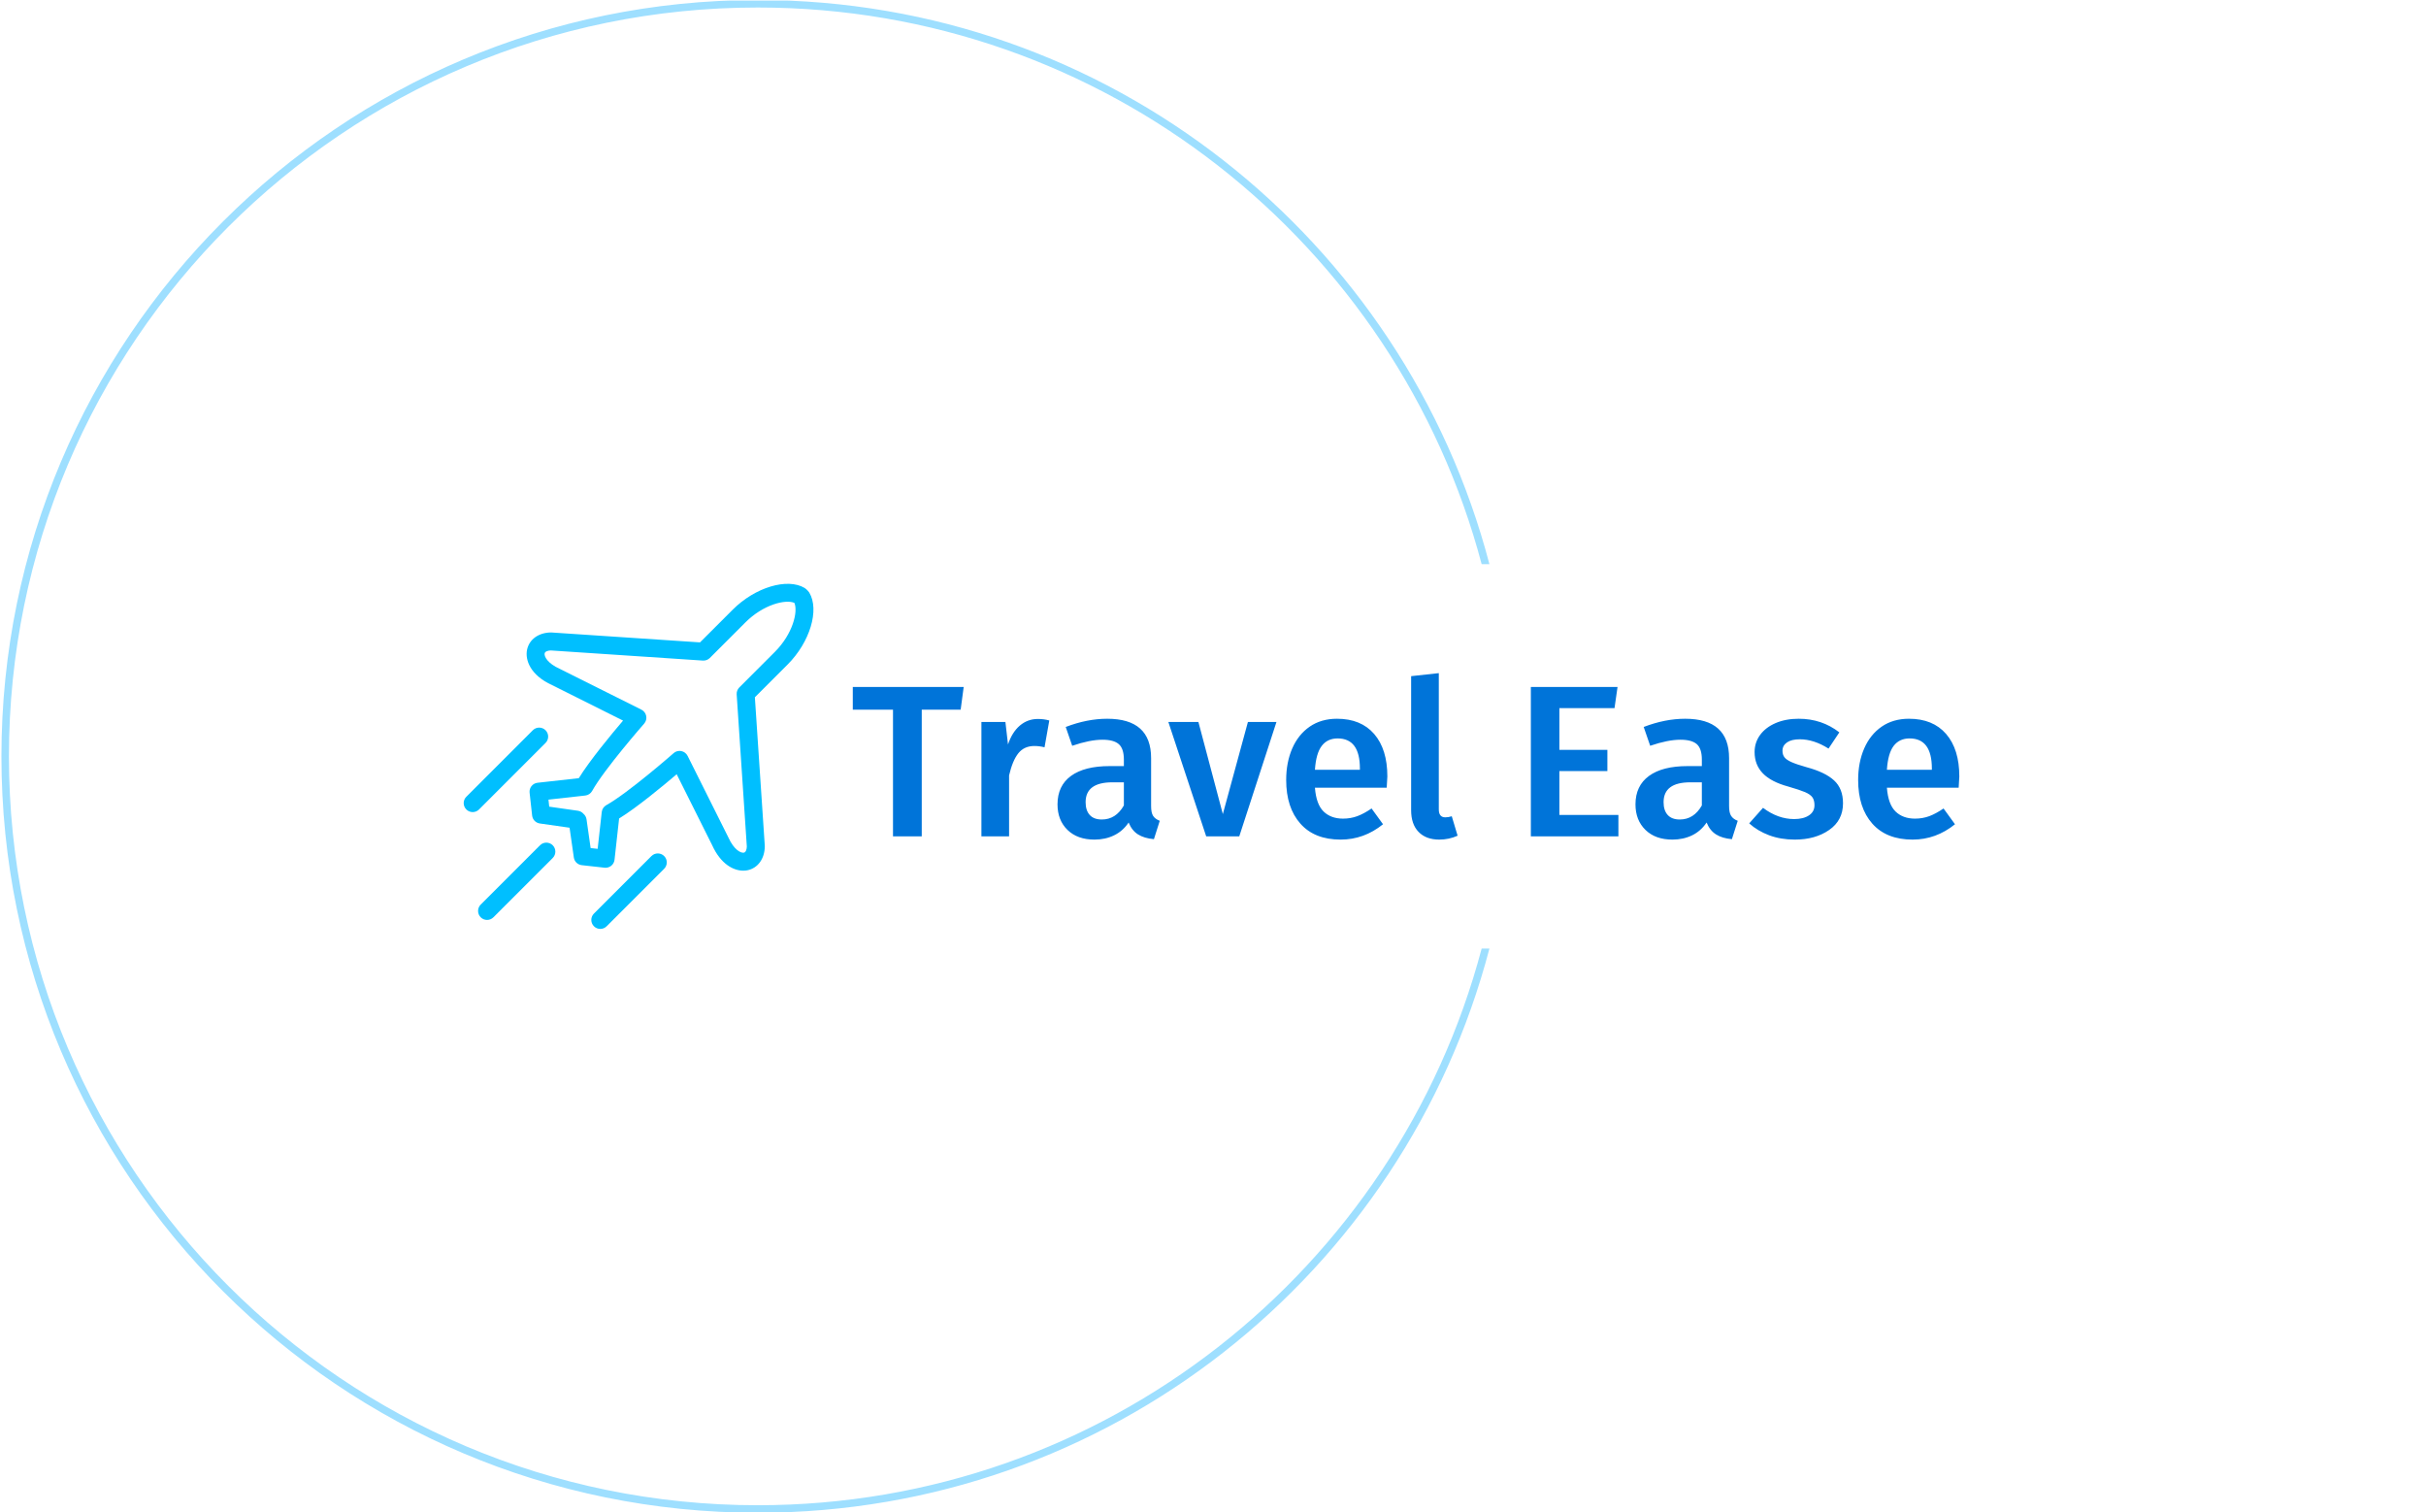
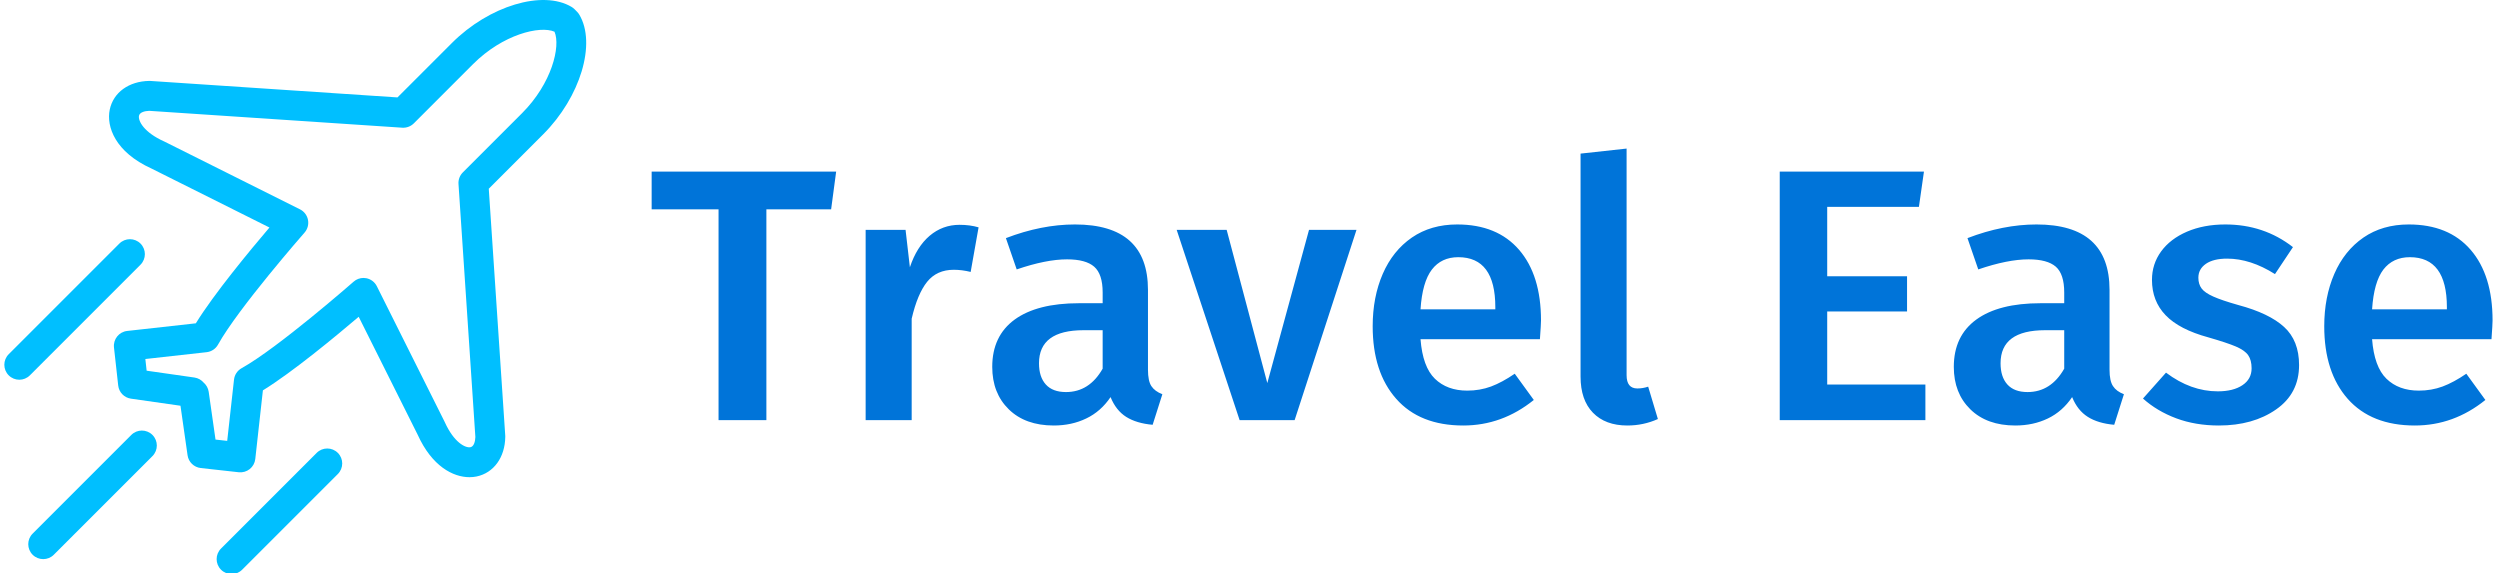
- <svg xmlns="http://www.w3.org/2000/svg" version="1.1" width="1000" height="623" viewBox="0 0 1000 623">
-   <g transform="matrix(1,0,0,1,-0.6060606,0.2522267)">
-     <svg viewBox="0 0 396 247" data-background-color="#ffffff" preserveAspectRatio="xMidYMid meet" height="623" width="1000">
-       <g id="tight-bounds" transform="matrix(1,0,0,1,0.24,-0.1)">
-         <svg viewBox="0 0 395.52 247.2" height="247.2" width="395.52">
+ <svg xmlns="http://www.w3.org/2000/svg" version="1.1" width="1000" height="229" viewBox="0 0 1000 229">
+   <g transform="matrix(1,0,0,1,-0.6060606,0.3158223)">
+     <svg viewBox="0 0 396 91" data-background-color="#ffffff" preserveAspectRatio="xMidYMid meet" height="229" width="1000">
+       <g id="tight-bounds" transform="matrix(1,0,0,1,0.24,-0.1255015)">
+         <svg viewBox="0 0 395.52 91.251" height="91.251" width="395.52">
          <g>
-             <svg />
-           </g>
-           <g>
-             <svg viewBox="0 0 395.52 247.2" height="247.2" width="395.52">
-               <g transform="matrix(1,0,0,1,75.54432,95.40344)">
-                 <svg viewBox="0 0 244.431 56.393" height="56.393" width="244.431">
+             <svg viewBox="0 0 395.52 91.251" height="91.251" width="395.52">
+               <g>
+                 <svg viewBox="0 0 395.52 91.251" height="91.251" width="395.52">
                  <g>
-                     <svg viewBox="0 0 244.431 56.393" height="56.393" width="244.431">
-                       <g>
-                         <svg viewBox="0 0 330.364 76.219" height="56.393" width="244.431">
-                           <g transform="matrix(1,0,0,1,85.93257,19.72569)">
-                             <svg viewBox="0 0 244.431 36.767" height="36.767" width="244.431">
-                               <g id="textblocktransform">
-                                 <svg viewBox="0 0 244.431 36.767" height="36.767" width="244.431" id="textblock">
-                                   <g>
-                                     <svg viewBox="0 0 244.431 36.767" height="36.767" width="244.431">
-                                       <g transform="matrix(1,0,0,1,0,0)">
-                                         <svg width="244.431" viewBox="0.6 -37.75 255.93 38.5" height="36.767" data-palette-color="#0074d9">
-                                           <path d="M0.6-34.55L26.25-34.55 25.55-29.3 16.55-29.3 16.55 0 9.9 0 9.9-29.3 0.6-29.3 0.6-34.55ZM43.4-27.15Q44.85-27.15 46.05-26.8L46.05-26.8 44.95-20.6Q43.75-20.9 42.6-20.9L42.6-20.9Q40.25-20.9 38.9-19.23 37.55-17.55 36.75-14.1L36.75-14.1 36.75 0 30.35 0 30.35-26.45 35.9-26.45 36.5-21.25Q37.45-24.1 39.25-25.63 41.05-27.15 43.4-27.15L43.4-27.15ZM69.6-7Q69.6-5.45 70.07-4.73 70.55-4 71.6-3.6L71.6-3.6 70.25 0.65Q68 0.45 66.57-0.45 65.15-1.35 64.4-3.2L64.4-3.2Q63.05-1.2 61.02-0.23 59 0.75 56.5 0.75L56.5 0.75Q52.55 0.75 50.25-1.5 47.95-3.75 47.95-7.4L47.95-7.4Q47.95-11.7 51.07-13.98 54.2-16.25 60-16.25L60-16.25 63.3-16.25 63.3-17.75Q63.3-20.3 62.12-21.33 60.95-22.35 58.35-22.35L58.35-22.35Q55.45-22.35 51.35-20.95L51.35-20.95 49.85-25.3Q54.8-27.2 59.45-27.2L59.45-27.2Q69.6-27.2 69.6-18.1L69.6-18.1 69.6-7ZM58.2-3.9Q61.45-3.9 63.3-7.15L63.3-7.15 63.3-12.5 60.65-12.5Q54.45-12.5 54.45-7.9L54.45-7.9Q54.45-6 55.4-4.95 56.35-3.9 58.2-3.9L58.2-3.9ZM91.99-26.45L98.59-26.45 89.99 0 82.34 0 73.59-26.45 80.54-26.45 86.19-5.15 91.99-26.45ZM124.24-13.85Q124.24-13.35 124.09-11.25L124.09-11.25 107.49-11.25Q107.79-7.4 109.49-5.75 111.19-4.1 113.99-4.1L113.99-4.1Q115.74-4.1 117.29-4.67 118.84-5.25 120.59-6.45L120.59-6.45 123.24-2.8Q118.84 0.75 113.44 0.75L113.44 0.75Q107.39 0.75 104.12-2.95 100.84-6.65 100.84-13.05L100.84-13.05Q100.84-17.1 102.24-20.33 103.64-23.55 106.29-25.38 108.94-27.2 112.59-27.2L112.59-27.2Q118.14-27.2 121.19-23.68 124.24-20.15 124.24-13.85L124.24-13.85ZM117.89-15.4L117.89-15.7Q117.89-22.65 112.74-22.65L112.74-22.65Q110.39-22.65 109.07-20.93 107.74-19.2 107.49-15.4L107.49-15.4 117.89-15.4ZM136.24 0.75Q133.19 0.75 131.46-1.03 129.74-2.8 129.74-6.05L129.74-6.05 129.74-37.05 136.14-37.75 136.14-6.25Q136.14-4.4 137.64-4.4L137.64-4.4Q138.39-4.4 139.14-4.65L139.14-4.65 140.49-0.15Q138.49 0.75 136.24 0.75L136.24 0.75ZM157.43-34.55L177.48-34.55 176.78-29.65 164.03-29.65 164.03-20 175.13-20 175.13-15.1 164.03-15.1 164.03-4.95 177.68-4.95 177.68 0 157.43 0 157.43-34.55ZM203.28-7Q203.28-5.45 203.76-4.73 204.23-4 205.28-3.6L205.28-3.6 203.93 0.65Q201.68 0.45 200.26-0.45 198.83-1.35 198.08-3.2L198.08-3.2Q196.73-1.2 194.71-0.23 192.68 0.75 190.18 0.75L190.18 0.75Q186.23 0.75 183.93-1.5 181.63-3.75 181.63-7.4L181.63-7.4Q181.63-11.7 184.76-13.98 187.88-16.25 193.68-16.25L193.68-16.25 196.98-16.25 196.98-17.75Q196.98-20.3 195.81-21.33 194.63-22.35 192.03-22.35L192.03-22.35Q189.13-22.35 185.03-20.95L185.03-20.95 183.53-25.3Q188.48-27.2 193.13-27.2L193.13-27.2Q203.28-27.2 203.28-18.1L203.28-18.1 203.28-7ZM191.88-3.9Q195.13-3.9 196.98-7.15L196.98-7.15 196.98-12.5 194.33-12.5Q188.13-12.5 188.13-7.9L188.13-7.9Q188.13-6 189.08-4.95 190.03-3.9 191.88-3.9L191.88-3.9ZM219.38-27.2Q224.73-27.2 228.78-24.05L228.78-24.05 226.28-20.3Q222.88-22.45 219.63-22.45L219.63-22.45Q217.73-22.45 216.68-21.73 215.63-21 215.63-19.8L215.63-19.8Q215.63-18.9 216.08-18.3 216.53-17.7 217.7-17.18 218.88-16.65 221.18-16L221.18-16Q225.48-14.85 227.55-12.95 229.63-11.05 229.63-7.65L229.63-7.65Q229.63-3.7 226.43-1.48 223.23 0.75 218.48 0.75L218.48 0.75Q215.23 0.75 212.55-0.25 209.88-1.25 207.93-3L207.93-3 211.13-6.6Q214.58-4 218.33-4L218.33-4Q220.48-4 221.75-4.85 223.03-5.7 223.03-7.2L223.03-7.2Q223.03-8.35 222.55-9.03 222.08-9.7 220.85-10.23 219.63-10.75 217.03-11.5L217.03-11.5Q212.98-12.6 211.08-14.58 209.18-16.55 209.18-19.5L209.18-19.5Q209.18-21.7 210.45-23.45 211.73-25.2 214.05-26.2 216.38-27.2 219.38-27.2L219.38-27.2ZM256.53-13.85Q256.53-13.35 256.38-11.25L256.38-11.25 239.78-11.25Q240.08-7.4 241.78-5.75 243.48-4.1 246.28-4.1L246.28-4.1Q248.03-4.1 249.58-4.67 251.13-5.25 252.88-6.45L252.88-6.45 255.53-2.8Q251.13 0.75 245.73 0.75L245.73 0.75Q239.68 0.75 236.4-2.95 233.13-6.65 233.13-13.05L233.13-13.05Q233.13-17.1 234.53-20.33 235.93-23.55 238.58-25.38 241.23-27.2 244.88-27.2L244.88-27.2Q250.43-27.2 253.48-23.68 256.53-20.15 256.53-13.85L256.53-13.85ZM250.18-15.4L250.18-15.7Q250.18-22.65 245.03-22.65L245.03-22.65Q242.68-22.65 241.35-20.93 240.03-19.2 239.78-15.4L239.78-15.4 250.18-15.4Z" opacity="1" transform="matrix(1,0,0,1,0,0)" fill="#0074d9" class="wordmark-text-0" data-fill-palette-color="primary" id="text-0" />
-                                         </svg>
-                                       </g>
+                     <svg viewBox="0 0 534.569 123.331" height="91.251" width="395.52">
+                       <g transform="matrix(1,0,0,1,139.0495,31.9186)">
+                         <svg viewBox="0 0 395.52 59.494" height="59.494" width="395.52">
+                           <g id="textblocktransform">
+                             <svg viewBox="0 0 395.52 59.494" height="59.494" width="395.52" id="textblock">
+                               <g>
+                                 <svg viewBox="0 0 395.52 59.494" height="59.494" width="395.52">
+                                   <g transform="matrix(1,0,0,1,0,0)">
+                                     <svg width="395.52" viewBox="0.6 -37.75 255.93 38.5" height="59.494" data-palette-color="#0074d9">
+                                       <path d="M0.6-34.55L26.25-34.55 25.55-29.3 16.55-29.3 16.55 0 9.9 0 9.9-29.3 0.6-29.3 0.6-34.55ZM43.4-27.15Q44.85-27.15 46.05-26.8L46.05-26.8 44.95-20.6Q43.75-20.9 42.6-20.9L42.6-20.9Q40.25-20.9 38.9-19.23 37.55-17.55 36.75-14.1L36.75-14.1 36.75 0 30.35 0 30.35-26.45 35.9-26.45 36.5-21.25Q37.45-24.1 39.25-25.63 41.05-27.15 43.4-27.15L43.4-27.15ZM69.6-7Q69.6-5.45 70.07-4.73 70.55-4 71.6-3.6L71.6-3.6 70.25 0.65Q68 0.45 66.57-0.45 65.15-1.35 64.4-3.2L64.4-3.2Q63.05-1.2 61.02-0.23 59 0.75 56.5 0.75L56.5 0.75Q52.55 0.75 50.25-1.5 47.95-3.75 47.95-7.4L47.95-7.4Q47.95-11.7 51.07-13.98 54.2-16.25 60-16.25L60-16.25 63.3-16.25 63.3-17.75Q63.3-20.3 62.12-21.33 60.95-22.35 58.35-22.35L58.35-22.35Q55.45-22.35 51.35-20.95L51.35-20.95 49.85-25.3Q54.8-27.2 59.45-27.2L59.45-27.2Q69.6-27.2 69.6-18.1L69.6-18.1 69.6-7ZM58.2-3.9Q61.45-3.9 63.3-7.15L63.3-7.15 63.3-12.5 60.65-12.5Q54.45-12.5 54.45-7.9L54.45-7.9Q54.45-6 55.4-4.95 56.35-3.9 58.2-3.9L58.2-3.9ZM91.99-26.45L98.59-26.45 89.99 0 82.34 0 73.59-26.45 80.54-26.45 86.19-5.15 91.99-26.45ZM124.24-13.85Q124.24-13.35 124.09-11.25L124.09-11.25 107.49-11.25Q107.79-7.4 109.49-5.75 111.19-4.1 113.99-4.1L113.99-4.1Q115.74-4.1 117.29-4.67 118.84-5.25 120.59-6.45L120.59-6.45 123.24-2.8Q118.84 0.75 113.44 0.75L113.44 0.75Q107.39 0.75 104.12-2.95 100.84-6.65 100.84-13.05L100.84-13.05Q100.84-17.1 102.24-20.33 103.64-23.55 106.29-25.38 108.94-27.2 112.59-27.2L112.59-27.2Q118.14-27.2 121.19-23.68 124.24-20.15 124.24-13.85L124.24-13.85ZM117.89-15.4L117.89-15.7Q117.89-22.65 112.74-22.65L112.74-22.65Q110.39-22.65 109.07-20.93 107.74-19.2 107.49-15.4L107.49-15.4 117.89-15.4ZM136.24 0.75Q133.19 0.75 131.46-1.03 129.74-2.8 129.74-6.05L129.74-6.05 129.74-37.05 136.14-37.75 136.14-6.25Q136.14-4.4 137.64-4.4L137.64-4.4Q138.39-4.4 139.14-4.65L139.14-4.65 140.49-0.15Q138.49 0.75 136.24 0.75L136.24 0.75ZM157.43-34.55L177.48-34.55 176.78-29.65 164.03-29.65 164.03-20 175.13-20 175.13-15.1 164.03-15.1 164.03-4.95 177.68-4.95 177.68 0 157.43 0 157.43-34.55ZM203.28-7Q203.28-5.45 203.76-4.73 204.23-4 205.28-3.6L205.28-3.6 203.93 0.65Q201.68 0.45 200.26-0.45 198.83-1.35 198.08-3.2L198.08-3.2Q196.73-1.2 194.71-0.23 192.68 0.75 190.18 0.75L190.18 0.75Q186.23 0.75 183.93-1.5 181.63-3.75 181.63-7.4L181.63-7.4Q181.63-11.7 184.76-13.98 187.88-16.25 193.68-16.25L193.68-16.25 196.98-16.25 196.98-17.75Q196.98-20.3 195.81-21.33 194.63-22.35 192.03-22.35L192.03-22.35Q189.13-22.35 185.03-20.95L185.03-20.95 183.53-25.3Q188.48-27.2 193.13-27.2L193.13-27.2Q203.28-27.2 203.28-18.1L203.28-18.1 203.28-7ZM191.88-3.9Q195.13-3.9 196.98-7.15L196.98-7.15 196.98-12.5 194.33-12.5Q188.13-12.5 188.13-7.9L188.13-7.9Q188.13-6 189.08-4.95 190.03-3.9 191.88-3.9L191.88-3.9ZM219.38-27.2Q224.73-27.2 228.78-24.05L228.78-24.05 226.28-20.3Q222.88-22.45 219.63-22.45L219.63-22.45Q217.73-22.45 216.68-21.73 215.63-21 215.63-19.8L215.63-19.8Q215.63-18.9 216.08-18.3 216.53-17.7 217.7-17.18 218.88-16.65 221.18-16L221.18-16Q225.48-14.85 227.55-12.95 229.63-11.05 229.63-7.65L229.63-7.65Q229.63-3.7 226.43-1.48 223.23 0.75 218.48 0.75L218.48 0.75Q215.23 0.75 212.55-0.25 209.88-1.25 207.93-3L207.93-3 211.13-6.6Q214.58-4 218.33-4L218.33-4Q220.48-4 221.75-4.85 223.03-5.7 223.03-7.2L223.03-7.2Q223.03-8.35 222.55-9.03 222.08-9.7 220.85-10.23 219.63-10.75 217.03-11.5L217.03-11.5Q212.98-12.6 211.08-14.58 209.18-16.55 209.18-19.5L209.18-19.5Q209.18-21.7 210.45-23.45 211.73-25.2 214.05-26.2 216.38-27.2 219.38-27.2L219.38-27.2ZM256.53-13.85Q256.53-13.35 256.38-11.25L256.38-11.25 239.78-11.25Q240.08-7.4 241.78-5.75 243.48-4.1 246.28-4.1L246.28-4.1Q248.03-4.1 249.58-4.67 251.13-5.25 252.88-6.45L252.88-6.45 255.53-2.8Q251.13 0.75 245.73 0.75L245.73 0.75Q239.68 0.75 236.4-2.95 233.13-6.65 233.13-13.05L233.13-13.05Q233.13-17.1 234.53-20.33 235.93-23.55 238.58-25.38 241.23-27.2 244.88-27.2L244.88-27.2Q250.43-27.2 253.48-23.68 256.53-20.15 256.53-13.85L256.53-13.85ZM250.18-15.4L250.18-15.7Q250.18-22.65 245.03-22.65L245.03-22.65Q242.68-22.65 241.35-20.93 240.03-19.2 239.78-15.4L239.78-15.4 250.18-15.4Z" opacity="1" transform="matrix(1,0,0,1,0,0)" fill="#0074d9" class="wordmark-text-0" data-fill-palette-color="primary" id="text-0" />
                                    </svg>
                                  </g>
                                </svg>
                              </g>
                            </svg>
                          </g>
+                         </svg>
+                       </g>
+                       <g>
+                         <svg viewBox="0 0 125.004 123.331" height="123.331" width="125.004">
                          <g>
-                             <svg viewBox="0 0 77.253 76.219" height="76.219" width="77.253">
-                               <g>
-                                 <svg version="1.1" x="0" y="0" viewBox="5 5.603 89.999 88.795" enable-background="new 0 0 100 100" xml:space="preserve" height="76.219" width="77.253" class="icon-icon-0" data-fill-palette-color="accent" id="icon-0">
-                                   <g fill="#00bfff" data-fill-palette-color="accent">
-                                     <path d="M93.926 7.859c-0.097-0.163-0.214-0.312-0.349-0.445l-0.398-0.4c-0.132-0.129-0.278-0.242-0.434-0.337-4.462-2.678-12.771-0.174-18.521 5.58l-8.416 8.414-38.194-2.546c-0.062-0.003-0.123-0.006-0.185-0.006-3.17 0.044-5.575 1.787-6.126 4.446-0.542 2.612 0.829 6.561 6.472 9.113l18.231 9.116c-2.979 3.5-8.587 10.266-11.385 14.817l-10.62 1.181c-1.269 0.141-2.183 1.284-2.042 2.555l0.653 5.886c0.117 1.047 0.926 1.884 1.972 2.033l7.661 1.094 1.096 7.663c0.149 1.043 0.984 1.854 2.033 1.972l5.886 0.653c0.606 0.065 1.219-0.11 1.699-0.492 0.48-0.384 0.785-0.94 0.855-1.552l1.178-10.621c4.553-2.797 11.317-8.402 14.818-11.382l9.116 18.231c2.218 4.902 5.49 6.58 8.024 6.58 0.381 0 0.747-0.038 1.087-0.108 2.66-0.551 4.403-2.956 4.444-6.126 0-0.062 0-0.123-0.003-0.185l-2.549-38.198 8.414-8.414C94.099 20.629 96.604 12.321 93.926 7.859zM75.92 32.266c-0.472 0.472-0.718 1.125-0.674 1.79l2.61 39.141c-0.023 0.706-0.231 1.468-0.756 1.576-0.785 0.159-2.566-0.744-3.979-3.884-0.012-0.029-0.026-0.057-0.041-0.086l-10.464-20.93c-0.319-0.642-0.92-1.099-1.623-1.236-0.146-0.029-0.296-0.043-0.445-0.043-0.557 0-1.099 0.201-1.523 0.576-0.117 0.101-11.725 10.272-17.326 13.383-0.653 0.363-1.093 1.022-1.175 1.767l-1.052 9.475-1.808-0.202L36.61 66.21c-0.085-0.577-0.372-1.075-0.782-1.427-0.354-0.415-0.853-0.706-1.433-0.788L27.01 62.94l-0.199-1.808 9.475-1.055c0.744-0.082 1.403-0.519 1.767-1.175 3.111-5.602 13.28-17.208 13.383-17.324 0.472-0.539 0.668-1.267 0.53-1.972-0.138-0.703-0.592-1.302-1.233-1.623L29.802 27.52c-0.029-0.015-0.059-0.026-0.088-0.041-3.138-1.409-4.049-3.188-3.885-3.976 0.108-0.524 0.873-0.734 1.579-0.757l39.141 2.609c0.665 0.041 1.315-0.199 1.79-0.672l9.154-9.157c4.614-4.614 10.351-5.996 12.604-5.019 0.973 2.256-0.407 7.989-5.021 12.604L75.92 32.266z" fill="#00bfff" data-fill-palette-color="accent" />
-                                     <path d="M26.061 46.546c0.902-0.902 0.902-2.367 0-3.269-0.902-0.904-2.367-0.904-3.27 0L5.679 60.389c-0.905 0.903-0.905 2.367 0 3.271 0.451 0.451 1.043 0.679 1.635 0.679s1.184-0.228 1.635-0.679L26.061 46.546z" fill="#00bfff" data-fill-palette-color="accent" />
-                                     <path d="M53.312 75.652L38.515 90.45c-0.905 0.903-0.905 2.366 0 3.269 0.451 0.453 1.043 0.679 1.635 0.679s1.184-0.226 1.635-0.679l14.798-14.797c0.905-0.902 0.905-2.367 0-3.27C55.68 74.747 54.215 74.747 53.312 75.652z" fill="#00bfff" data-fill-palette-color="accent" />
-                                     <path d="M24.64 72.876L9.379 88.139c-0.905 0.902-0.905 2.367 0 3.27 0.451 0.451 1.043 0.676 1.635 0.676s1.184-0.225 1.635-0.676l15.261-15.261c0.902-0.904 0.902-2.367 0-3.271C27.007 71.973 25.542 71.973 24.64 72.876z" fill="#00bfff" data-fill-palette-color="accent" />
-                                   </g>
-                                 </svg>
+                             <svg version="1.1" x="0" y="0" viewBox="5 5.603 89.999 88.795" enable-background="new 0 0 100 100" xml:space="preserve" height="123.331" width="125.004" class="icon-icon-0" data-fill-palette-color="accent" id="icon-0">
+                               <g fill="#00bfff" data-fill-palette-color="accent">
+                                 <path d="M93.926 7.859c-0.097-0.163-0.214-0.312-0.349-0.445l-0.398-0.4c-0.132-0.129-0.278-0.242-0.434-0.337-4.462-2.678-12.771-0.174-18.521 5.58l-8.416 8.414-38.194-2.546c-0.062-0.003-0.123-0.006-0.185-0.006-3.17 0.044-5.575 1.787-6.126 4.446-0.542 2.612 0.829 6.561 6.472 9.113l18.231 9.116c-2.979 3.5-8.587 10.266-11.385 14.817l-10.62 1.181c-1.269 0.141-2.183 1.284-2.042 2.555l0.653 5.886c0.117 1.047 0.926 1.884 1.972 2.033l7.661 1.094 1.096 7.663c0.149 1.043 0.984 1.854 2.033 1.972l5.886 0.653c0.606 0.065 1.219-0.11 1.699-0.492 0.48-0.384 0.785-0.94 0.855-1.552l1.178-10.621c4.553-2.797 11.317-8.402 14.818-11.382l9.116 18.231c2.218 4.902 5.49 6.58 8.024 6.58 0.381 0 0.747-0.038 1.087-0.108 2.66-0.551 4.403-2.956 4.444-6.126 0-0.062 0-0.123-0.003-0.185l-2.549-38.198 8.414-8.414C94.099 20.629 96.604 12.321 93.926 7.859zM75.92 32.266c-0.472 0.472-0.718 1.125-0.674 1.79l2.61 39.141c-0.023 0.706-0.231 1.468-0.756 1.576-0.785 0.159-2.566-0.744-3.979-3.884-0.012-0.029-0.026-0.057-0.041-0.086l-10.464-20.93c-0.319-0.642-0.92-1.099-1.623-1.236-0.146-0.029-0.296-0.043-0.445-0.043-0.557 0-1.099 0.201-1.523 0.576-0.117 0.101-11.725 10.272-17.326 13.383-0.653 0.363-1.093 1.022-1.175 1.767l-1.052 9.475-1.808-0.202L36.61 66.21c-0.085-0.577-0.372-1.075-0.782-1.427-0.354-0.415-0.853-0.706-1.433-0.788L27.01 62.94l-0.199-1.808 9.475-1.055c0.744-0.082 1.403-0.519 1.767-1.175 3.111-5.602 13.28-17.208 13.383-17.324 0.472-0.539 0.668-1.267 0.53-1.972-0.138-0.703-0.592-1.302-1.233-1.623L29.802 27.52c-0.029-0.015-0.059-0.026-0.088-0.041-3.138-1.409-4.049-3.188-3.885-3.976 0.108-0.524 0.873-0.734 1.579-0.757l39.141 2.609c0.665 0.041 1.315-0.199 1.79-0.672l9.154-9.157c4.614-4.614 10.351-5.996 12.604-5.019 0.973 2.256-0.407 7.989-5.021 12.604L75.92 32.266z" fill="#00bfff" data-fill-palette-color="accent" />
+                                 <path d="M26.061 46.546c0.902-0.902 0.902-2.367 0-3.269-0.902-0.904-2.367-0.904-3.27 0L5.679 60.389c-0.905 0.903-0.905 2.367 0 3.271 0.451 0.451 1.043 0.679 1.635 0.679s1.184-0.228 1.635-0.679L26.061 46.546z" fill="#00bfff" data-fill-palette-color="accent" />
+                                 <path d="M53.312 75.652L38.515 90.45c-0.905 0.903-0.905 2.366 0 3.269 0.451 0.453 1.043 0.679 1.635 0.679s1.184-0.226 1.635-0.679l14.798-14.797c0.905-0.902 0.905-2.367 0-3.27C55.68 74.747 54.215 74.747 53.312 75.652z" fill="#00bfff" data-fill-palette-color="accent" />
+                                 <path d="M24.64 72.876L9.379 88.139c-0.905 0.902-0.905 2.367 0 3.27 0.451 0.451 1.043 0.676 1.635 0.676s1.184-0.225 1.635-0.676l15.261-15.261c0.902-0.904 0.902-2.367 0-3.271C27.007 71.973 25.542 71.973 24.64 72.876z" fill="#00bfff" data-fill-palette-color="accent" />
                              </g>
                            </svg>
                          </g>
                        </svg>
                      </g>
                    </svg>
                  </g>
                </svg>
              </g>
-               <g>
-                 <path d="M0 123.6c0-68.262 55.338-123.6 123.6-123.6 57.41 0 105.678 39.141 119.574 92.192h-1.269c-13.866-52.367-61.578-90.966-118.305-90.965-67.585 0-122.373 54.788-122.373 122.373 0 67.585 54.788 122.373 122.373 122.373 56.727 0 104.44-38.599 118.305-90.965h1.269c-13.897 53.052-62.165 92.192-119.574 92.192-68.262 0-123.6-55.338-123.6-123.6z" fill="#9edfff" stroke="transparent" data-fill-palette-color="tertiary" />
-               </g>
            </svg>
          </g>
          <defs />
        </svg>
-         <rect width="395.52" height="247.2" fill="none" stroke="none" visibility="hidden" />
+         <rect width="395.52" height="91.251" fill="none" stroke="none" visibility="hidden" />
      </g>
    </svg>
  </g>
</svg>
